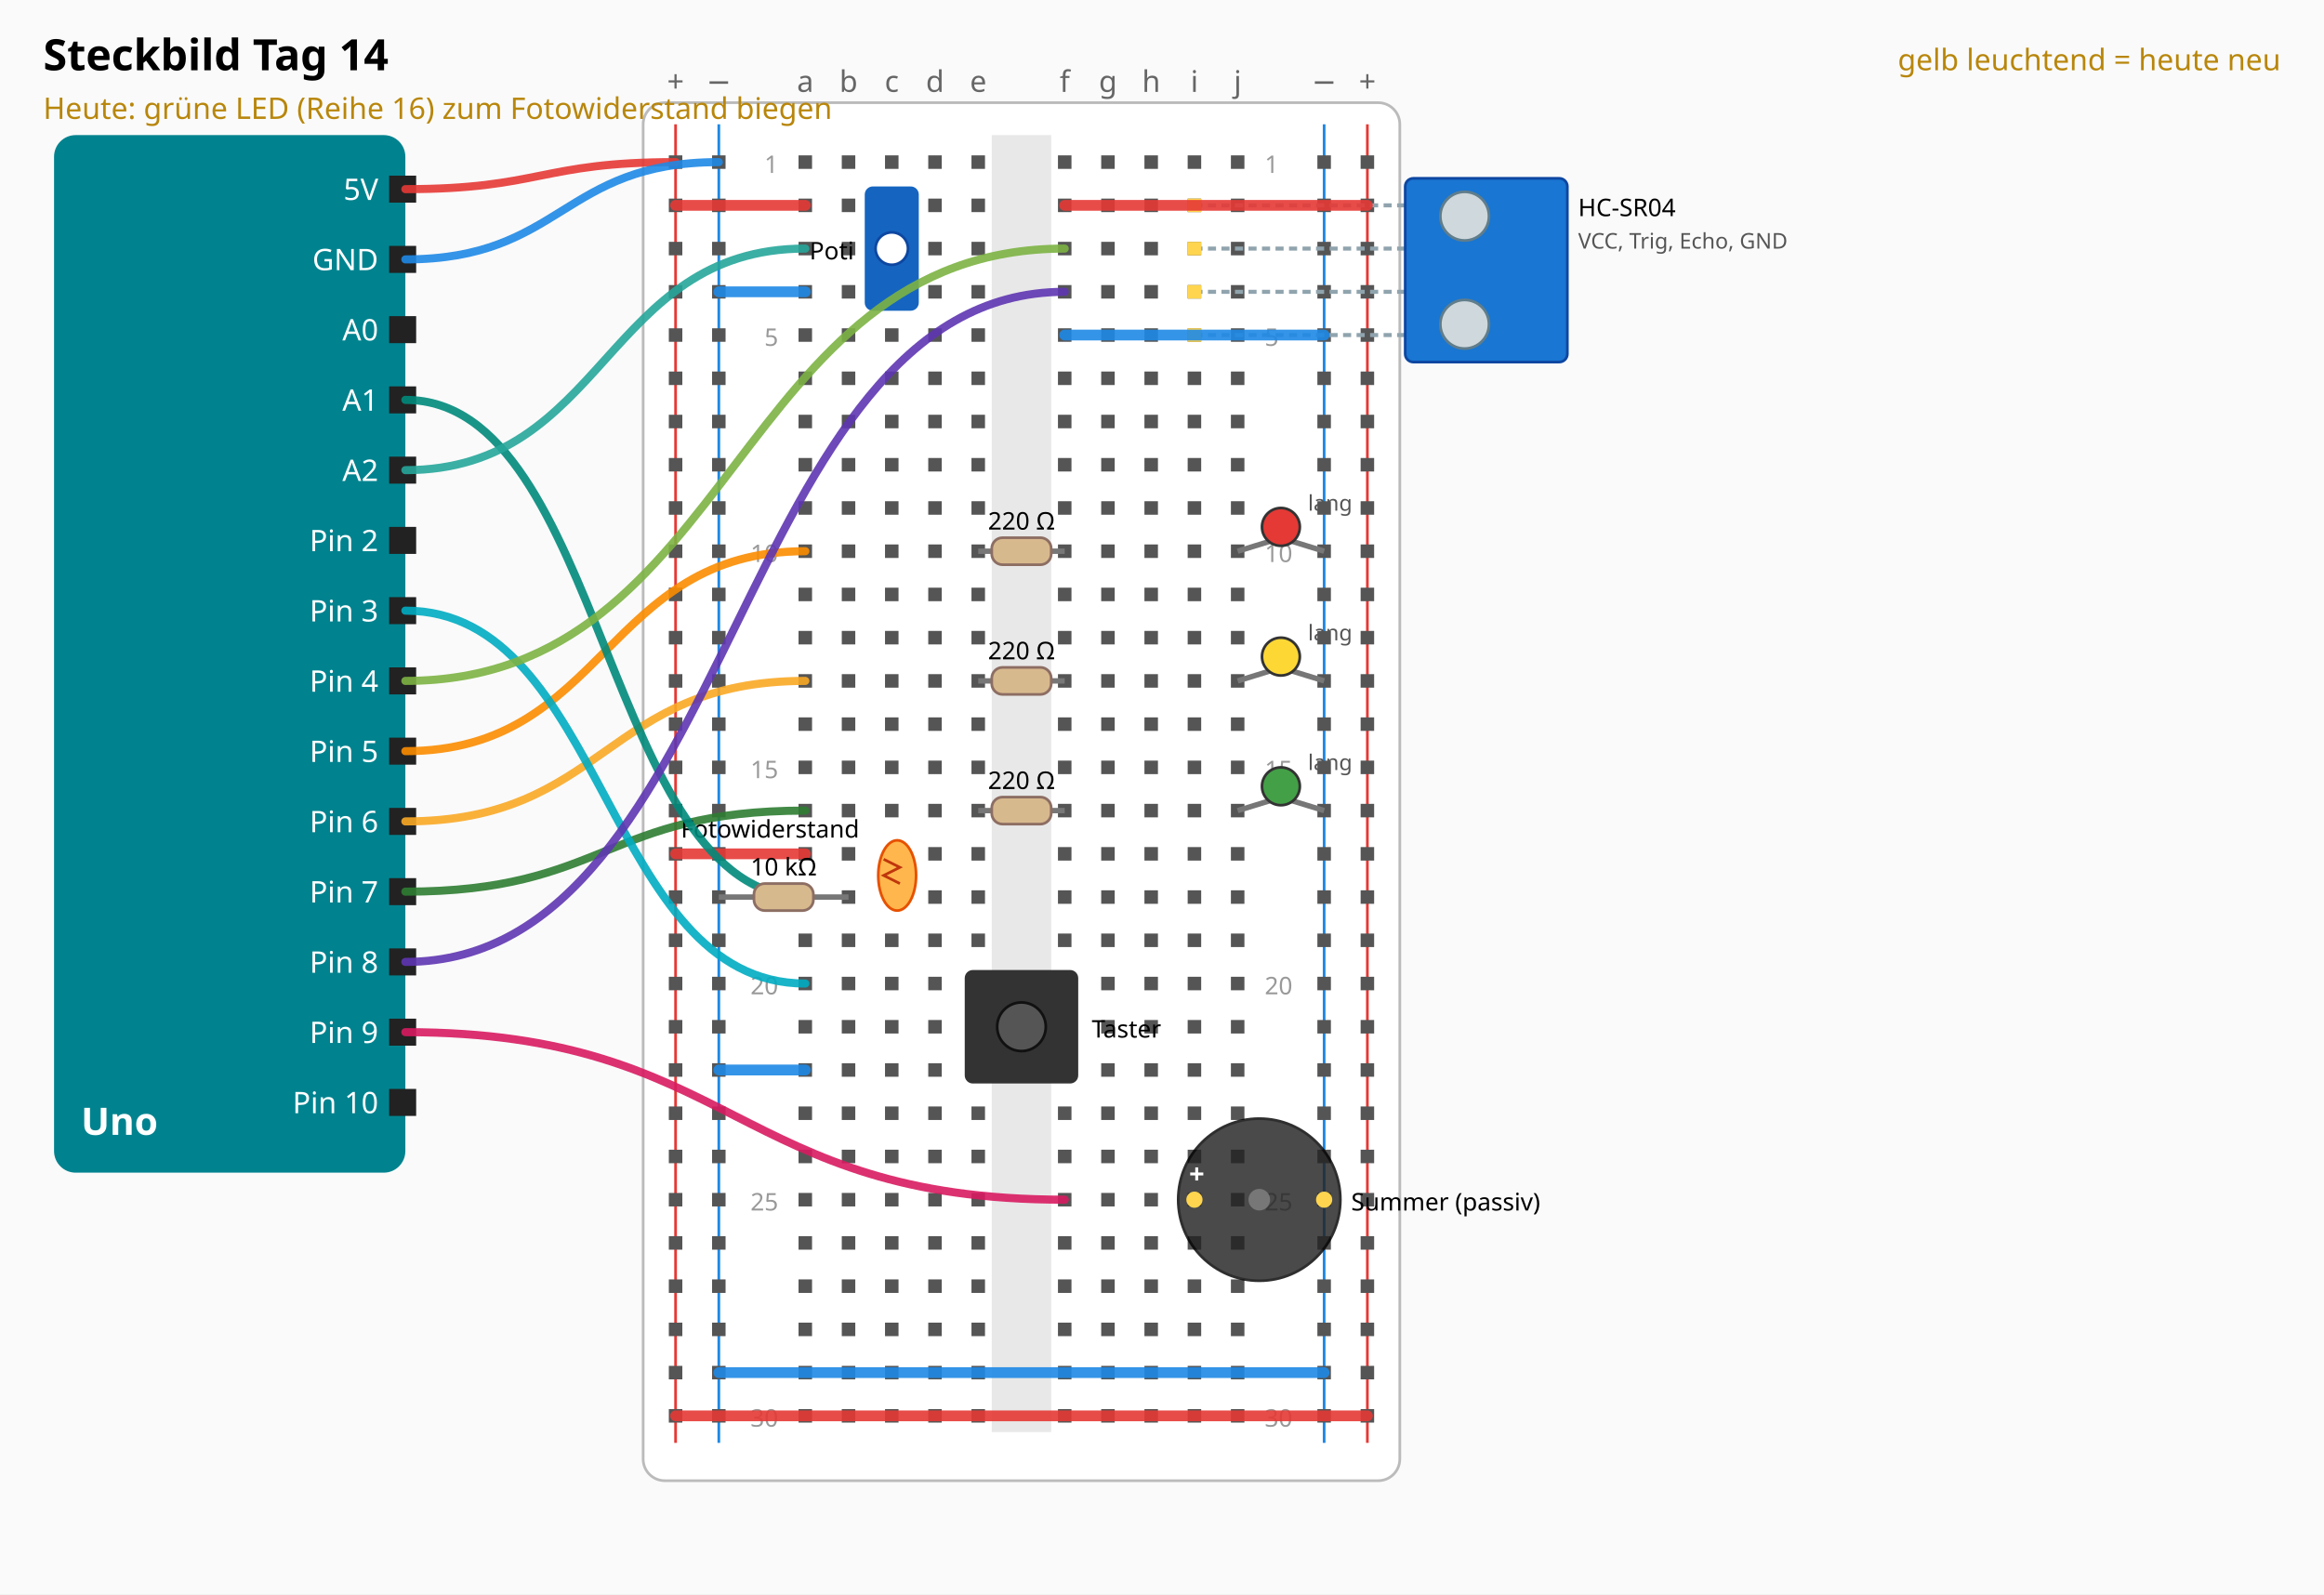
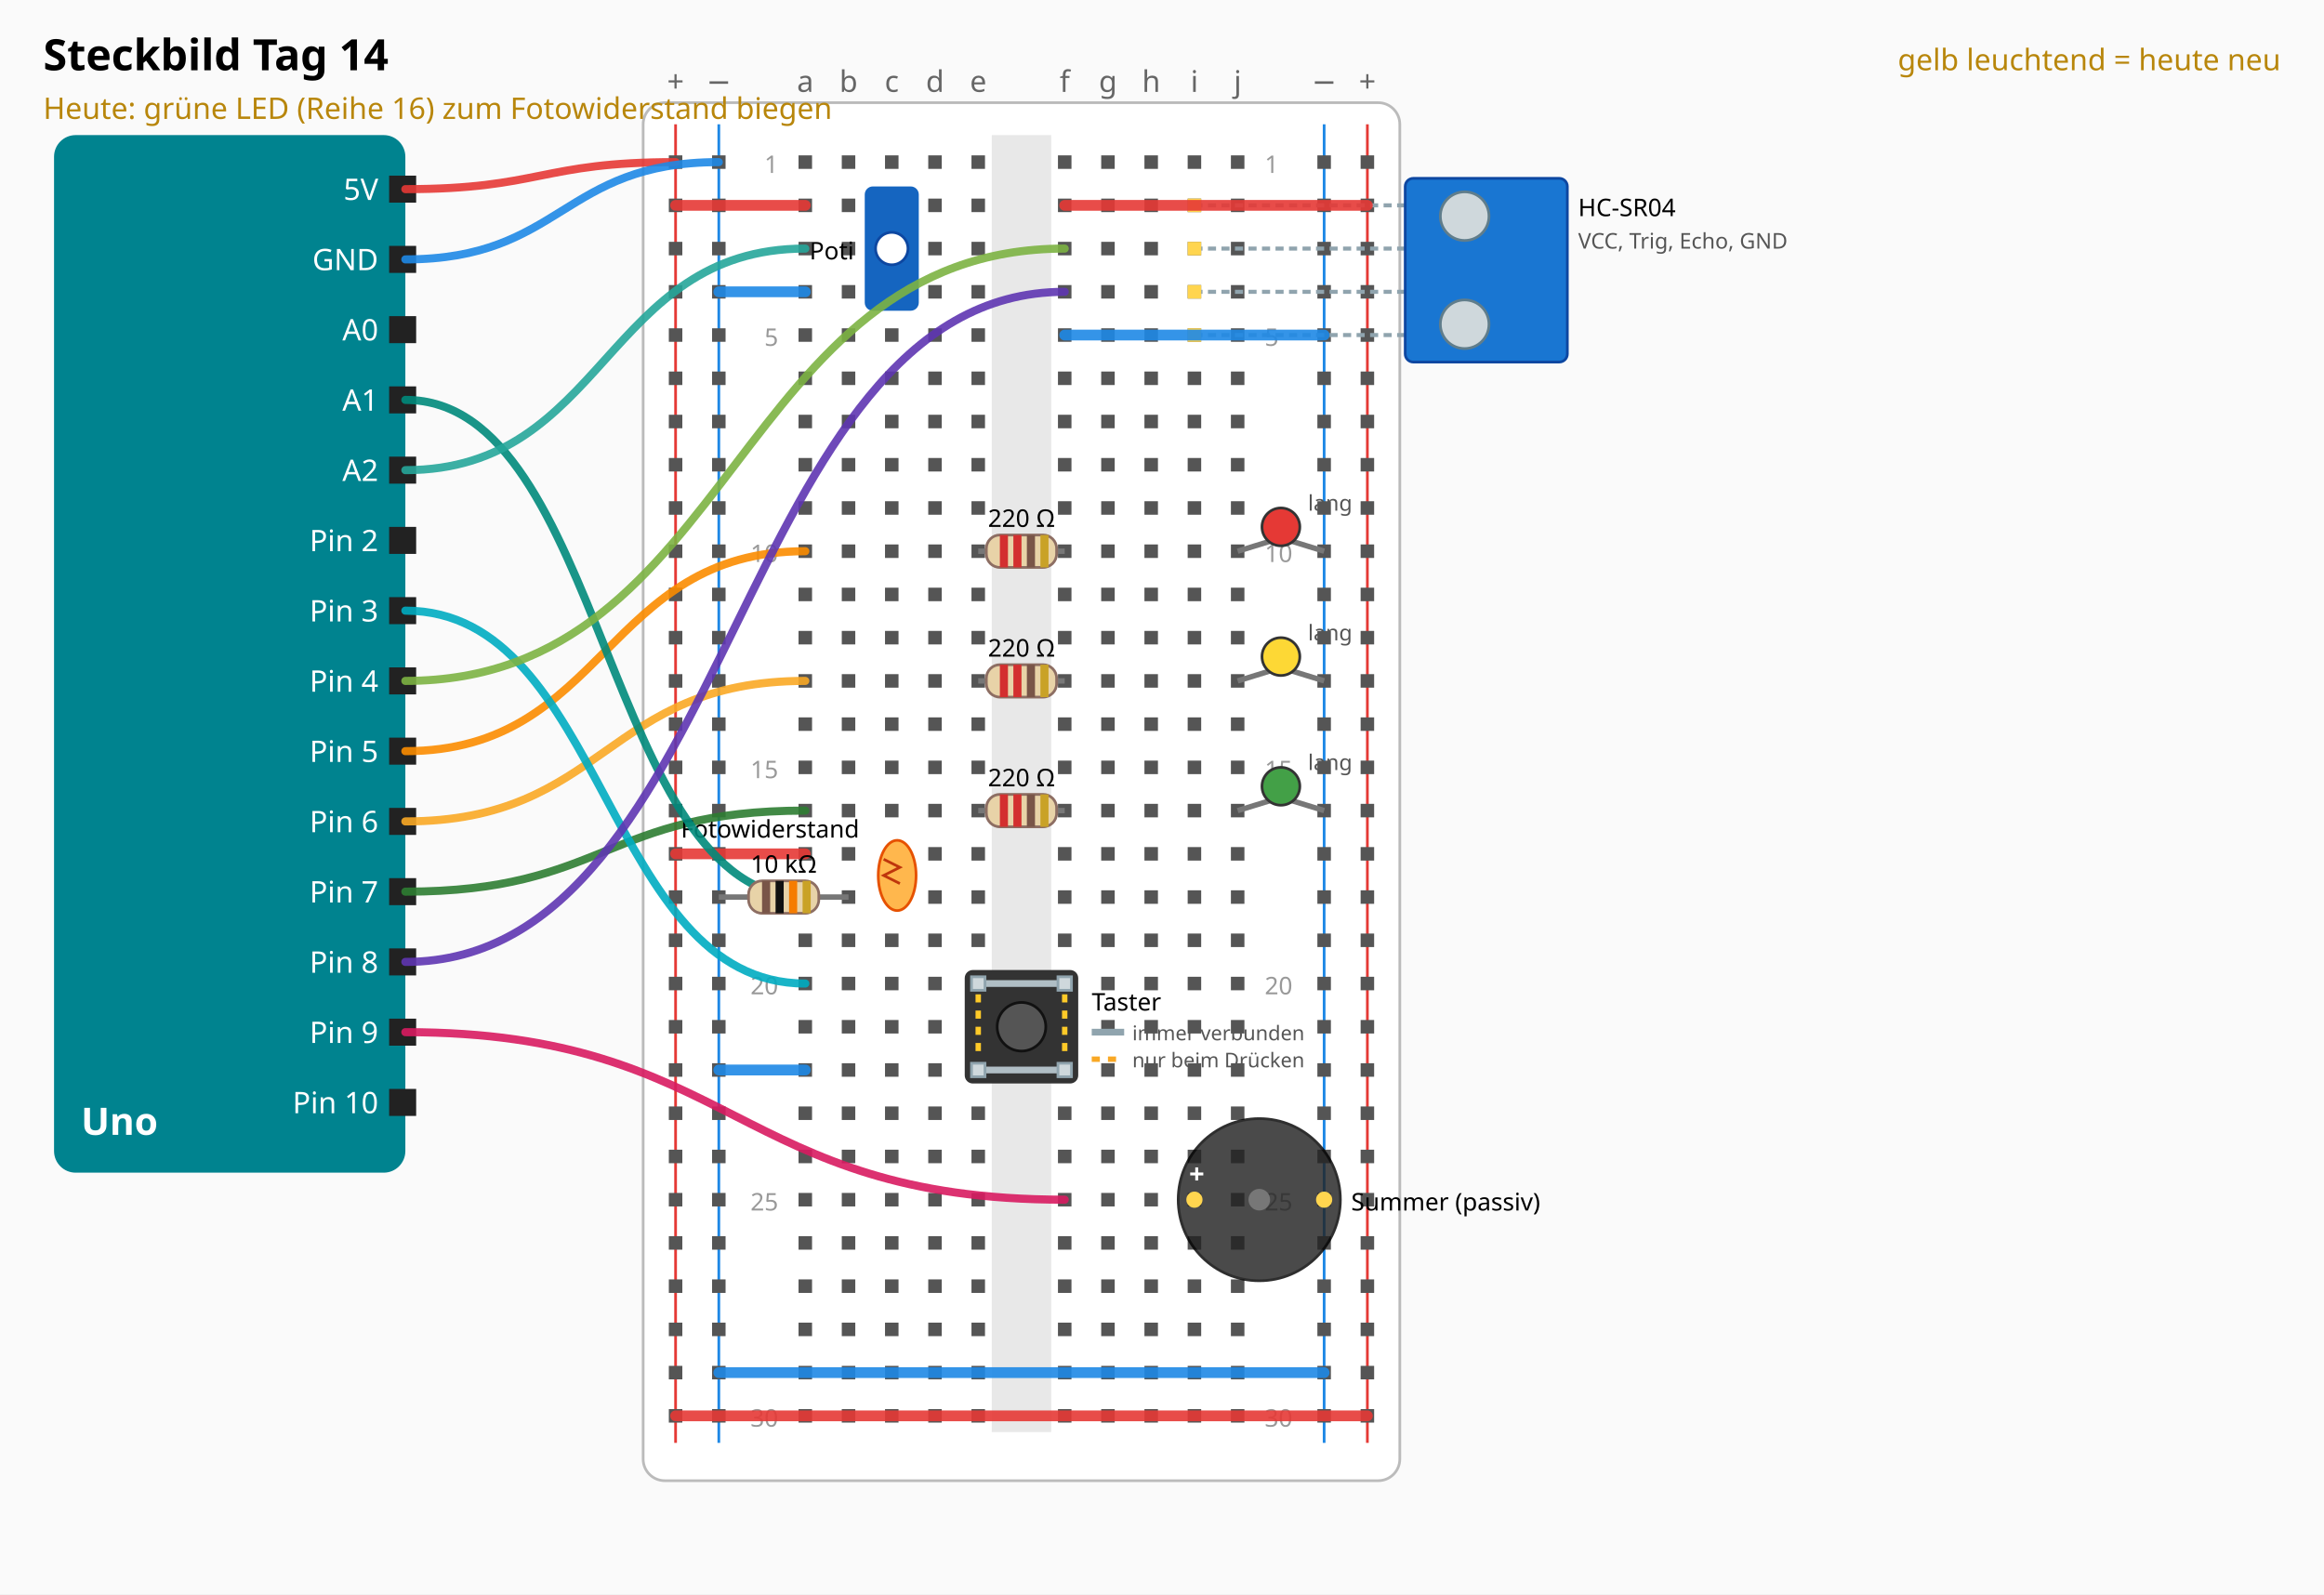
<svg xmlns="http://www.w3.org/2000/svg" viewBox="0 0 860 590" font-family="sans-serif" font-size="11">
  <defs>
    <filter id="glow" filterUnits="userSpaceOnUse" x="0" y="0" width="860" height="590">
      <feDropShadow dx="0" dy="0" stdDeviation="2.5" flood-color="#ffd400" flood-opacity="1" />
    </filter>
  </defs>
  <rect width="860" height="590" fill="#fafafa" />
  <text x="16" y="26" font-size="16" font-weight="bold">Steckbild Tag 14</text>
  <text x="844" y="26" text-anchor="end" fill="#b8860b">gelb leuchtend = heute neu</text>
  <rect x="238" y="38" width="280" height="510" rx="8" fill="#ffffff" stroke="#bbb" />
  <rect x="367" y="50" width="22" height="480" fill="#e8e8e8" />
  <line x1="250" y1="46" x2="250" y2="534" stroke="#e53935" stroke-width="1" />
  <line x1="506" y1="46" x2="506" y2="534" stroke="#e53935" stroke-width="1" />
  <line x1="266" y1="46" x2="266" y2="534" stroke="#1e88e5" stroke-width="1" />
  <line x1="490" y1="46" x2="490" y2="534" stroke="#1e88e5" stroke-width="1" />
  <text x="250" y="34" text-anchor="middle" fill="#666">+</text>
  <rect x="247.5" y="57.5" width="5" height="5" fill="#555" />
  <rect x="247.5" y="73.5" width="5" height="5" fill="#555" />
  <rect x="247.5" y="89.5" width="5" height="5" fill="#555" />
  <rect x="247.5" y="105.5" width="5" height="5" fill="#555" />
  <rect x="247.5" y="121.5" width="5" height="5" fill="#555" />
  <rect x="247.5" y="137.5" width="5" height="5" fill="#555" />
  <rect x="247.5" y="153.5" width="5" height="5" fill="#555" />
  <rect x="247.5" y="169.5" width="5" height="5" fill="#555" />
  <rect x="247.5" y="185.5" width="5" height="5" fill="#555" />
  <rect x="247.5" y="201.5" width="5" height="5" fill="#555" />
  <rect x="247.5" y="217.5" width="5" height="5" fill="#555" />
  <rect x="247.5" y="233.5" width="5" height="5" fill="#555" />
  <rect x="247.5" y="249.5" width="5" height="5" fill="#555" />
  <rect x="247.5" y="265.5" width="5" height="5" fill="#555" />
  <rect x="247.5" y="281.5" width="5" height="5" fill="#555" />
  <rect x="247.5" y="297.5" width="5" height="5" fill="#555" />
  <rect x="247.5" y="313.5" width="5" height="5" fill="#555" />
  <rect x="247.5" y="329.5" width="5" height="5" fill="#555" />
  <rect x="247.5" y="345.5" width="5" height="5" fill="#555" />
  <rect x="247.5" y="361.5" width="5" height="5" fill="#555" />
  <rect x="247.5" y="377.5" width="5" height="5" fill="#555" />
  <rect x="247.5" y="393.5" width="5" height="5" fill="#555" />
  <rect x="247.5" y="409.5" width="5" height="5" fill="#555" />
  <rect x="247.5" y="425.5" width="5" height="5" fill="#555" />
  <rect x="247.5" y="441.5" width="5" height="5" fill="#555" />
  <rect x="247.5" y="457.5" width="5" height="5" fill="#555" />
  <rect x="247.5" y="473.5" width="5" height="5" fill="#555" />
  <rect x="247.5" y="489.5" width="5" height="5" fill="#555" />
  <rect x="247.5" y="505.5" width="5" height="5" fill="#555" />
  <rect x="247.5" y="521.5" width="5" height="5" fill="#555" />
  <text x="266" y="34" text-anchor="middle" fill="#666">−</text>
  <rect x="263.5" y="57.5" width="5" height="5" fill="#555" />
  <rect x="263.5" y="73.5" width="5" height="5" fill="#555" />
  <rect x="263.5" y="89.5" width="5" height="5" fill="#555" />
  <rect x="263.5" y="105.5" width="5" height="5" fill="#555" />
  <rect x="263.5" y="121.5" width="5" height="5" fill="#555" />
  <rect x="263.5" y="137.5" width="5" height="5" fill="#555" />
  <rect x="263.5" y="153.5" width="5" height="5" fill="#555" />
  <rect x="263.5" y="169.5" width="5" height="5" fill="#555" />
  <rect x="263.5" y="185.5" width="5" height="5" fill="#555" />
  <rect x="263.5" y="201.5" width="5" height="5" fill="#555" />
  <rect x="263.5" y="217.5" width="5" height="5" fill="#555" />
  <rect x="263.5" y="233.5" width="5" height="5" fill="#555" />
  <rect x="263.5" y="249.5" width="5" height="5" fill="#555" />
  <rect x="263.5" y="265.5" width="5" height="5" fill="#555" />
  <rect x="263.5" y="281.5" width="5" height="5" fill="#555" />
  <rect x="263.5" y="297.5" width="5" height="5" fill="#555" />
  <rect x="263.5" y="313.5" width="5" height="5" fill="#555" />
  <rect x="263.5" y="329.5" width="5" height="5" fill="#555" />
  <rect x="263.5" y="345.5" width="5" height="5" fill="#555" />
  <rect x="263.5" y="361.5" width="5" height="5" fill="#555" />
  <rect x="263.5" y="377.5" width="5" height="5" fill="#555" />
  <rect x="263.5" y="393.5" width="5" height="5" fill="#555" />
  <rect x="263.5" y="409.5" width="5" height="5" fill="#555" />
  <rect x="263.5" y="425.5" width="5" height="5" fill="#555" />
  <rect x="263.5" y="441.5" width="5" height="5" fill="#555" />
  <rect x="263.5" y="457.5" width="5" height="5" fill="#555" />
  <rect x="263.5" y="473.5" width="5" height="5" fill="#555" />
  <rect x="263.5" y="489.5" width="5" height="5" fill="#555" />
  <rect x="263.5" y="505.5" width="5" height="5" fill="#555" />
  <rect x="263.5" y="521.5" width="5" height="5" fill="#555" />
  <text x="298" y="34" text-anchor="middle" fill="#666">a</text>
  <rect x="295.5" y="57.5" width="5" height="5" fill="#555" />
  <rect x="295.5" y="73.5" width="5" height="5" fill="#555" />
  <rect x="295.5" y="89.5" width="5" height="5" fill="#555" />
  <rect x="295.5" y="105.5" width="5" height="5" fill="#555" />
  <rect x="295.5" y="121.5" width="5" height="5" fill="#555" />
  <rect x="295.5" y="137.5" width="5" height="5" fill="#555" />
  <rect x="295.5" y="153.5" width="5" height="5" fill="#555" />
  <rect x="295.5" y="169.5" width="5" height="5" fill="#555" />
  <rect x="295.5" y="185.5" width="5" height="5" fill="#555" />
  <rect x="295.5" y="201.5" width="5" height="5" fill="#555" />
  <rect x="295.5" y="217.5" width="5" height="5" fill="#555" />
  <rect x="295.5" y="233.5" width="5" height="5" fill="#555" />
  <rect x="295.5" y="249.5" width="5" height="5" fill="#555" />
  <rect x="295.5" y="265.5" width="5" height="5" fill="#555" />
  <rect x="295.5" y="281.5" width="5" height="5" fill="#555" />
  <rect x="295.5" y="297.5" width="5" height="5" fill="#555" />
  <rect x="295.5" y="313.5" width="5" height="5" fill="#555" />
  <rect x="295.5" y="329.5" width="5" height="5" fill="#555" />
  <rect x="295.5" y="345.5" width="5" height="5" fill="#555" />
  <rect x="295.5" y="361.5" width="5" height="5" fill="#555" />
  <rect x="295.5" y="377.5" width="5" height="5" fill="#555" />
  <rect x="295.5" y="393.5" width="5" height="5" fill="#555" />
  <rect x="295.5" y="409.5" width="5" height="5" fill="#555" />
  <rect x="295.5" y="425.5" width="5" height="5" fill="#555" />
  <rect x="295.5" y="441.5" width="5" height="5" fill="#555" />
  <rect x="295.5" y="457.5" width="5" height="5" fill="#555" />
  <rect x="295.5" y="473.5" width="5" height="5" fill="#555" />
  <rect x="295.5" y="489.5" width="5" height="5" fill="#555" />
  <rect x="295.5" y="505.5" width="5" height="5" fill="#555" />
  <rect x="295.5" y="521.5" width="5" height="5" fill="#555" />
  <text x="314" y="34" text-anchor="middle" fill="#666">b</text>
  <rect x="311.5" y="57.5" width="5" height="5" fill="#555" />
  <rect x="311.5" y="73.5" width="5" height="5" fill="#555" />
  <rect x="311.5" y="89.5" width="5" height="5" fill="#555" />
  <rect x="311.5" y="105.5" width="5" height="5" fill="#555" />
  <rect x="311.5" y="121.5" width="5" height="5" fill="#555" />
  <rect x="311.5" y="137.5" width="5" height="5" fill="#555" />
  <rect x="311.5" y="153.5" width="5" height="5" fill="#555" />
  <rect x="311.5" y="169.5" width="5" height="5" fill="#555" />
  <rect x="311.5" y="185.5" width="5" height="5" fill="#555" />
  <rect x="311.5" y="201.5" width="5" height="5" fill="#555" />
  <rect x="311.5" y="217.5" width="5" height="5" fill="#555" />
  <rect x="311.5" y="233.5" width="5" height="5" fill="#555" />
  <rect x="311.5" y="249.5" width="5" height="5" fill="#555" />
  <rect x="311.5" y="265.5" width="5" height="5" fill="#555" />
  <rect x="311.5" y="281.5" width="5" height="5" fill="#555" />
  <rect x="311.5" y="297.5" width="5" height="5" fill="#555" />
  <rect x="311.5" y="313.5" width="5" height="5" fill="#555" />
  <rect x="311.5" y="329.5" width="5" height="5" fill="#555" />
  <rect x="311.5" y="345.5" width="5" height="5" fill="#555" />
  <rect x="311.5" y="361.5" width="5" height="5" fill="#555" />
  <rect x="311.5" y="377.5" width="5" height="5" fill="#555" />
  <rect x="311.5" y="393.5" width="5" height="5" fill="#555" />
  <rect x="311.5" y="409.5" width="5" height="5" fill="#555" />
  <rect x="311.5" y="425.5" width="5" height="5" fill="#555" />
  <rect x="311.5" y="441.5" width="5" height="5" fill="#555" />
  <rect x="311.5" y="457.5" width="5" height="5" fill="#555" />
  <rect x="311.5" y="473.5" width="5" height="5" fill="#555" />
  <rect x="311.5" y="489.5" width="5" height="5" fill="#555" />
  <rect x="311.5" y="505.5" width="5" height="5" fill="#555" />
  <rect x="311.5" y="521.5" width="5" height="5" fill="#555" />
  <text x="330" y="34" text-anchor="middle" fill="#666">c</text>
  <rect x="327.5" y="57.5" width="5" height="5" fill="#555" />
  <rect x="327.5" y="73.5" width="5" height="5" fill="#555" />
  <rect x="327.5" y="89.5" width="5" height="5" fill="#555" />
  <rect x="327.5" y="105.5" width="5" height="5" fill="#555" />
  <rect x="327.5" y="121.5" width="5" height="5" fill="#555" />
  <rect x="327.5" y="137.5" width="5" height="5" fill="#555" />
  <rect x="327.5" y="153.5" width="5" height="5" fill="#555" />
  <rect x="327.5" y="169.5" width="5" height="5" fill="#555" />
  <rect x="327.5" y="185.5" width="5" height="5" fill="#555" />
  <rect x="327.5" y="201.5" width="5" height="5" fill="#555" />
  <rect x="327.5" y="217.5" width="5" height="5" fill="#555" />
  <rect x="327.5" y="233.5" width="5" height="5" fill="#555" />
  <rect x="327.5" y="249.5" width="5" height="5" fill="#555" />
  <rect x="327.5" y="265.5" width="5" height="5" fill="#555" />
  <rect x="327.5" y="281.5" width="5" height="5" fill="#555" />
  <rect x="327.5" y="297.5" width="5" height="5" fill="#555" />
  <rect x="327.5" y="313.5" width="5" height="5" fill="#555" />
  <rect x="327.5" y="329.5" width="5" height="5" fill="#555" />
  <rect x="327.5" y="345.5" width="5" height="5" fill="#555" />
  <rect x="327.5" y="361.5" width="5" height="5" fill="#555" />
  <rect x="327.5" y="377.5" width="5" height="5" fill="#555" />
  <rect x="327.5" y="393.5" width="5" height="5" fill="#555" />
  <rect x="327.5" y="409.5" width="5" height="5" fill="#555" />
  <rect x="327.5" y="425.5" width="5" height="5" fill="#555" />
  <rect x="327.5" y="441.5" width="5" height="5" fill="#555" />
  <rect x="327.5" y="457.5" width="5" height="5" fill="#555" />
  <rect x="327.5" y="473.5" width="5" height="5" fill="#555" />
  <rect x="327.5" y="489.5" width="5" height="5" fill="#555" />
  <rect x="327.5" y="505.5" width="5" height="5" fill="#555" />
  <rect x="327.5" y="521.5" width="5" height="5" fill="#555" />
  <text x="346" y="34" text-anchor="middle" fill="#666">d</text>
  <rect x="343.5" y="57.5" width="5" height="5" fill="#555" />
  <rect x="343.5" y="73.5" width="5" height="5" fill="#555" />
  <rect x="343.5" y="89.5" width="5" height="5" fill="#555" />
  <rect x="343.5" y="105.5" width="5" height="5" fill="#555" />
  <rect x="343.5" y="121.5" width="5" height="5" fill="#555" />
  <rect x="343.5" y="137.5" width="5" height="5" fill="#555" />
  <rect x="343.5" y="153.5" width="5" height="5" fill="#555" />
  <rect x="343.5" y="169.5" width="5" height="5" fill="#555" />
  <rect x="343.5" y="185.5" width="5" height="5" fill="#555" />
  <rect x="343.5" y="201.5" width="5" height="5" fill="#555" />
  <rect x="343.5" y="217.5" width="5" height="5" fill="#555" />
  <rect x="343.5" y="233.5" width="5" height="5" fill="#555" />
  <rect x="343.5" y="249.5" width="5" height="5" fill="#555" />
  <rect x="343.5" y="265.5" width="5" height="5" fill="#555" />
  <rect x="343.5" y="281.5" width="5" height="5" fill="#555" />
  <rect x="343.5" y="297.5" width="5" height="5" fill="#555" />
  <rect x="343.5" y="313.5" width="5" height="5" fill="#555" />
  <rect x="343.5" y="329.5" width="5" height="5" fill="#555" />
  <rect x="343.5" y="345.5" width="5" height="5" fill="#555" />
  <rect x="343.5" y="361.5" width="5" height="5" fill="#555" />
  <rect x="343.5" y="377.5" width="5" height="5" fill="#555" />
  <rect x="343.5" y="393.5" width="5" height="5" fill="#555" />
  <rect x="343.5" y="409.5" width="5" height="5" fill="#555" />
  <rect x="343.5" y="425.5" width="5" height="5" fill="#555" />
  <rect x="343.5" y="441.5" width="5" height="5" fill="#555" />
  <rect x="343.5" y="457.5" width="5" height="5" fill="#555" />
  <rect x="343.5" y="473.5" width="5" height="5" fill="#555" />
  <rect x="343.5" y="489.5" width="5" height="5" fill="#555" />
  <rect x="343.5" y="505.5" width="5" height="5" fill="#555" />
  <rect x="343.5" y="521.5" width="5" height="5" fill="#555" />
  <text x="362" y="34" text-anchor="middle" fill="#666">e</text>
  <rect x="359.5" y="57.5" width="5" height="5" fill="#555" />
  <rect x="359.5" y="73.5" width="5" height="5" fill="#555" />
  <rect x="359.5" y="89.5" width="5" height="5" fill="#555" />
  <rect x="359.5" y="105.5" width="5" height="5" fill="#555" />
  <rect x="359.5" y="121.5" width="5" height="5" fill="#555" />
  <rect x="359.5" y="137.5" width="5" height="5" fill="#555" />
  <rect x="359.5" y="153.5" width="5" height="5" fill="#555" />
  <rect x="359.5" y="169.5" width="5" height="5" fill="#555" />
  <rect x="359.5" y="185.5" width="5" height="5" fill="#555" />
  <rect x="359.5" y="201.5" width="5" height="5" fill="#555" />
  <rect x="359.5" y="217.5" width="5" height="5" fill="#555" />
  <rect x="359.5" y="233.5" width="5" height="5" fill="#555" />
  <rect x="359.5" y="249.5" width="5" height="5" fill="#555" />
  <rect x="359.5" y="265.5" width="5" height="5" fill="#555" />
  <rect x="359.5" y="281.5" width="5" height="5" fill="#555" />
  <rect x="359.5" y="297.5" width="5" height="5" fill="#555" />
  <rect x="359.5" y="313.5" width="5" height="5" fill="#555" />
  <rect x="359.5" y="329.5" width="5" height="5" fill="#555" />
  <rect x="359.5" y="345.5" width="5" height="5" fill="#555" />
  <rect x="359.5" y="361.5" width="5" height="5" fill="#555" />
  <rect x="359.5" y="377.5" width="5" height="5" fill="#555" />
  <rect x="359.5" y="393.5" width="5" height="5" fill="#555" />
  <rect x="359.5" y="409.5" width="5" height="5" fill="#555" />
  <rect x="359.5" y="425.5" width="5" height="5" fill="#555" />
  <rect x="359.5" y="441.5" width="5" height="5" fill="#555" />
  <rect x="359.5" y="457.5" width="5" height="5" fill="#555" />
  <rect x="359.5" y="473.5" width="5" height="5" fill="#555" />
  <rect x="359.5" y="489.5" width="5" height="5" fill="#555" />
  <rect x="359.5" y="505.5" width="5" height="5" fill="#555" />
  <rect x="359.5" y="521.5" width="5" height="5" fill="#555" />
  <text x="394" y="34" text-anchor="middle" fill="#666">f</text>
  <rect x="391.5" y="57.5" width="5" height="5" fill="#555" />
  <rect x="391.5" y="73.5" width="5" height="5" fill="#555" />
  <rect x="391.5" y="89.5" width="5" height="5" fill="#555" />
  <rect x="391.5" y="105.5" width="5" height="5" fill="#555" />
  <rect x="391.5" y="121.5" width="5" height="5" fill="#555" />
  <rect x="391.5" y="137.5" width="5" height="5" fill="#555" />
  <rect x="391.5" y="153.5" width="5" height="5" fill="#555" />
  <rect x="391.5" y="169.5" width="5" height="5" fill="#555" />
  <rect x="391.5" y="185.5" width="5" height="5" fill="#555" />
  <rect x="391.5" y="201.5" width="5" height="5" fill="#555" />
  <rect x="391.5" y="217.5" width="5" height="5" fill="#555" />
  <rect x="391.5" y="233.5" width="5" height="5" fill="#555" />
  <rect x="391.5" y="249.5" width="5" height="5" fill="#555" />
  <rect x="391.5" y="265.5" width="5" height="5" fill="#555" />
  <rect x="391.5" y="281.5" width="5" height="5" fill="#555" />
  <rect x="391.5" y="297.5" width="5" height="5" fill="#555" />
  <rect x="391.5" y="313.5" width="5" height="5" fill="#555" />
  <rect x="391.5" y="329.5" width="5" height="5" fill="#555" />
  <rect x="391.5" y="345.5" width="5" height="5" fill="#555" />
  <rect x="391.5" y="361.5" width="5" height="5" fill="#555" />
  <rect x="391.5" y="377.5" width="5" height="5" fill="#555" />
  <rect x="391.5" y="393.5" width="5" height="5" fill="#555" />
  <rect x="391.5" y="409.5" width="5" height="5" fill="#555" />
  <rect x="391.5" y="425.5" width="5" height="5" fill="#555" />
  <rect x="391.5" y="441.5" width="5" height="5" fill="#555" />
  <rect x="391.5" y="457.5" width="5" height="5" fill="#555" />
  <rect x="391.5" y="473.5" width="5" height="5" fill="#555" />
  <rect x="391.5" y="489.5" width="5" height="5" fill="#555" />
  <rect x="391.5" y="505.5" width="5" height="5" fill="#555" />
  <rect x="391.5" y="521.5" width="5" height="5" fill="#555" />
  <text x="410" y="34" text-anchor="middle" fill="#666">g</text>
  <rect x="407.5" y="57.5" width="5" height="5" fill="#555" />
  <rect x="407.5" y="73.5" width="5" height="5" fill="#555" />
  <rect x="407.5" y="89.5" width="5" height="5" fill="#555" />
  <rect x="407.5" y="105.5" width="5" height="5" fill="#555" />
  <rect x="407.5" y="121.5" width="5" height="5" fill="#555" />
  <rect x="407.5" y="137.5" width="5" height="5" fill="#555" />
  <rect x="407.5" y="153.5" width="5" height="5" fill="#555" />
  <rect x="407.5" y="169.5" width="5" height="5" fill="#555" />
  <rect x="407.5" y="185.5" width="5" height="5" fill="#555" />
  <rect x="407.5" y="201.5" width="5" height="5" fill="#555" />
  <rect x="407.5" y="217.5" width="5" height="5" fill="#555" />
  <rect x="407.5" y="233.5" width="5" height="5" fill="#555" />
  <rect x="407.5" y="249.5" width="5" height="5" fill="#555" />
  <rect x="407.5" y="265.5" width="5" height="5" fill="#555" />
  <rect x="407.5" y="281.5" width="5" height="5" fill="#555" />
  <rect x="407.5" y="297.5" width="5" height="5" fill="#555" />
  <rect x="407.5" y="313.5" width="5" height="5" fill="#555" />
  <rect x="407.5" y="329.5" width="5" height="5" fill="#555" />
  <rect x="407.5" y="345.5" width="5" height="5" fill="#555" />
  <rect x="407.5" y="361.5" width="5" height="5" fill="#555" />
  <rect x="407.5" y="377.5" width="5" height="5" fill="#555" />
  <rect x="407.5" y="393.5" width="5" height="5" fill="#555" />
  <rect x="407.5" y="409.5" width="5" height="5" fill="#555" />
  <rect x="407.5" y="425.5" width="5" height="5" fill="#555" />
  <rect x="407.5" y="441.5" width="5" height="5" fill="#555" />
  <rect x="407.5" y="457.5" width="5" height="5" fill="#555" />
  <rect x="407.5" y="473.5" width="5" height="5" fill="#555" />
  <rect x="407.5" y="489.5" width="5" height="5" fill="#555" />
  <rect x="407.5" y="505.5" width="5" height="5" fill="#555" />
  <rect x="407.5" y="521.5" width="5" height="5" fill="#555" />
  <text x="426" y="34" text-anchor="middle" fill="#666">h</text>
  <rect x="423.5" y="57.5" width="5" height="5" fill="#555" />
  <rect x="423.5" y="73.5" width="5" height="5" fill="#555" />
  <rect x="423.5" y="89.5" width="5" height="5" fill="#555" />
  <rect x="423.5" y="105.5" width="5" height="5" fill="#555" />
  <rect x="423.5" y="121.5" width="5" height="5" fill="#555" />
  <rect x="423.5" y="137.5" width="5" height="5" fill="#555" />
  <rect x="423.5" y="153.5" width="5" height="5" fill="#555" />
  <rect x="423.5" y="169.5" width="5" height="5" fill="#555" />
  <rect x="423.5" y="185.5" width="5" height="5" fill="#555" />
  <rect x="423.5" y="201.5" width="5" height="5" fill="#555" />
  <rect x="423.5" y="217.5" width="5" height="5" fill="#555" />
  <rect x="423.5" y="233.5" width="5" height="5" fill="#555" />
  <rect x="423.5" y="249.5" width="5" height="5" fill="#555" />
  <rect x="423.5" y="265.5" width="5" height="5" fill="#555" />
  <rect x="423.5" y="281.5" width="5" height="5" fill="#555" />
  <rect x="423.5" y="297.5" width="5" height="5" fill="#555" />
  <rect x="423.5" y="313.5" width="5" height="5" fill="#555" />
  <rect x="423.5" y="329.5" width="5" height="5" fill="#555" />
  <rect x="423.5" y="345.5" width="5" height="5" fill="#555" />
  <rect x="423.5" y="361.5" width="5" height="5" fill="#555" />
  <rect x="423.5" y="377.5" width="5" height="5" fill="#555" />
  <rect x="423.5" y="393.5" width="5" height="5" fill="#555" />
  <rect x="423.5" y="409.5" width="5" height="5" fill="#555" />
  <rect x="423.5" y="425.5" width="5" height="5" fill="#555" />
  <rect x="423.5" y="441.5" width="5" height="5" fill="#555" />
  <rect x="423.5" y="457.5" width="5" height="5" fill="#555" />
  <rect x="423.5" y="473.5" width="5" height="5" fill="#555" />
  <rect x="423.5" y="489.5" width="5" height="5" fill="#555" />
  <rect x="423.5" y="505.5" width="5" height="5" fill="#555" />
  <rect x="423.5" y="521.5" width="5" height="5" fill="#555" />
  <text x="442" y="34" text-anchor="middle" fill="#666">i</text>
  <rect x="439.5" y="57.5" width="5" height="5" fill="#555" />
  <rect x="439.5" y="73.5" width="5" height="5" fill="#555" />
  <rect x="439.5" y="89.5" width="5" height="5" fill="#555" />
  <rect x="439.5" y="105.5" width="5" height="5" fill="#555" />
  <rect x="439.5" y="121.5" width="5" height="5" fill="#555" />
  <rect x="439.5" y="137.5" width="5" height="5" fill="#555" />
  <rect x="439.5" y="153.5" width="5" height="5" fill="#555" />
  <rect x="439.5" y="169.5" width="5" height="5" fill="#555" />
  <rect x="439.5" y="185.5" width="5" height="5" fill="#555" />
  <rect x="439.5" y="201.5" width="5" height="5" fill="#555" />
  <rect x="439.5" y="217.5" width="5" height="5" fill="#555" />
  <rect x="439.5" y="233.5" width="5" height="5" fill="#555" />
  <rect x="439.5" y="249.5" width="5" height="5" fill="#555" />
  <rect x="439.5" y="265.5" width="5" height="5" fill="#555" />
  <rect x="439.5" y="281.5" width="5" height="5" fill="#555" />
  <rect x="439.5" y="297.5" width="5" height="5" fill="#555" />
  <rect x="439.5" y="313.5" width="5" height="5" fill="#555" />
  <rect x="439.5" y="329.5" width="5" height="5" fill="#555" />
  <rect x="439.5" y="345.5" width="5" height="5" fill="#555" />
  <rect x="439.5" y="361.5" width="5" height="5" fill="#555" />
  <rect x="439.5" y="377.5" width="5" height="5" fill="#555" />
  <rect x="439.5" y="393.5" width="5" height="5" fill="#555" />
  <rect x="439.5" y="409.5" width="5" height="5" fill="#555" />
  <rect x="439.5" y="425.5" width="5" height="5" fill="#555" />
  <rect x="439.5" y="441.5" width="5" height="5" fill="#555" />
  <rect x="439.5" y="457.5" width="5" height="5" fill="#555" />
  <rect x="439.5" y="473.5" width="5" height="5" fill="#555" />
  <rect x="439.5" y="489.5" width="5" height="5" fill="#555" />
  <rect x="439.5" y="505.5" width="5" height="5" fill="#555" />
  <rect x="439.5" y="521.5" width="5" height="5" fill="#555" />
  <text x="458" y="34" text-anchor="middle" fill="#666">j</text>
  <rect x="455.5" y="57.5" width="5" height="5" fill="#555" />
  <rect x="455.5" y="73.5" width="5" height="5" fill="#555" />
  <rect x="455.5" y="89.5" width="5" height="5" fill="#555" />
  <rect x="455.5" y="105.5" width="5" height="5" fill="#555" />
  <rect x="455.5" y="121.5" width="5" height="5" fill="#555" />
  <rect x="455.5" y="137.5" width="5" height="5" fill="#555" />
  <rect x="455.5" y="153.5" width="5" height="5" fill="#555" />
  <rect x="455.5" y="169.5" width="5" height="5" fill="#555" />
  <rect x="455.5" y="185.5" width="5" height="5" fill="#555" />
  <rect x="455.5" y="201.5" width="5" height="5" fill="#555" />
  <rect x="455.5" y="217.5" width="5" height="5" fill="#555" />
  <rect x="455.5" y="233.5" width="5" height="5" fill="#555" />
  <rect x="455.5" y="249.5" width="5" height="5" fill="#555" />
  <rect x="455.5" y="265.5" width="5" height="5" fill="#555" />
  <rect x="455.5" y="281.5" width="5" height="5" fill="#555" />
  <rect x="455.5" y="297.5" width="5" height="5" fill="#555" />
  <rect x="455.5" y="313.5" width="5" height="5" fill="#555" />
  <rect x="455.5" y="329.5" width="5" height="5" fill="#555" />
  <rect x="455.5" y="345.5" width="5" height="5" fill="#555" />
  <rect x="455.5" y="361.5" width="5" height="5" fill="#555" />
  <rect x="455.5" y="377.5" width="5" height="5" fill="#555" />
  <rect x="455.5" y="393.5" width="5" height="5" fill="#555" />
  <rect x="455.5" y="409.5" width="5" height="5" fill="#555" />
  <rect x="455.5" y="425.5" width="5" height="5" fill="#555" />
  <rect x="455.5" y="441.5" width="5" height="5" fill="#555" />
  <rect x="455.5" y="457.5" width="5" height="5" fill="#555" />
  <rect x="455.5" y="473.5" width="5" height="5" fill="#555" />
  <rect x="455.5" y="489.5" width="5" height="5" fill="#555" />
  <rect x="455.5" y="505.5" width="5" height="5" fill="#555" />
  <rect x="455.5" y="521.5" width="5" height="5" fill="#555" />
  <text x="490" y="34" text-anchor="middle" fill="#666">−</text>
  <rect x="487.5" y="57.5" width="5" height="5" fill="#555" />
  <rect x="487.5" y="73.5" width="5" height="5" fill="#555" />
  <rect x="487.5" y="89.5" width="5" height="5" fill="#555" />
  <rect x="487.5" y="105.5" width="5" height="5" fill="#555" />
  <rect x="487.5" y="121.5" width="5" height="5" fill="#555" />
  <rect x="487.5" y="137.5" width="5" height="5" fill="#555" />
  <rect x="487.5" y="153.5" width="5" height="5" fill="#555" />
  <rect x="487.5" y="169.5" width="5" height="5" fill="#555" />
  <rect x="487.5" y="185.5" width="5" height="5" fill="#555" />
  <rect x="487.5" y="201.5" width="5" height="5" fill="#555" />
  <rect x="487.5" y="217.5" width="5" height="5" fill="#555" />
  <rect x="487.5" y="233.5" width="5" height="5" fill="#555" />
  <rect x="487.5" y="249.5" width="5" height="5" fill="#555" />
  <rect x="487.5" y="265.5" width="5" height="5" fill="#555" />
  <rect x="487.5" y="281.5" width="5" height="5" fill="#555" />
  <rect x="487.5" y="297.5" width="5" height="5" fill="#555" />
  <rect x="487.5" y="313.5" width="5" height="5" fill="#555" />
  <rect x="487.5" y="329.5" width="5" height="5" fill="#555" />
  <rect x="487.5" y="345.5" width="5" height="5" fill="#555" />
  <rect x="487.5" y="361.5" width="5" height="5" fill="#555" />
  <rect x="487.5" y="377.5" width="5" height="5" fill="#555" />
  <rect x="487.5" y="393.5" width="5" height="5" fill="#555" />
  <rect x="487.5" y="409.5" width="5" height="5" fill="#555" />
  <rect x="487.5" y="425.5" width="5" height="5" fill="#555" />
  <rect x="487.5" y="441.5" width="5" height="5" fill="#555" />
  <rect x="487.5" y="457.5" width="5" height="5" fill="#555" />
  <rect x="487.5" y="473.5" width="5" height="5" fill="#555" />
  <rect x="487.5" y="489.5" width="5" height="5" fill="#555" />
  <rect x="487.5" y="505.5" width="5" height="5" fill="#555" />
  <rect x="487.5" y="521.5" width="5" height="5" fill="#555" />
  <text x="506" y="34" text-anchor="middle" fill="#666">+</text>
  <rect x="503.5" y="57.5" width="5" height="5" fill="#555" />
  <rect x="503.5" y="73.5" width="5" height="5" fill="#555" />
  <rect x="503.5" y="89.5" width="5" height="5" fill="#555" />
  <rect x="503.5" y="105.5" width="5" height="5" fill="#555" />
  <rect x="503.5" y="121.5" width="5" height="5" fill="#555" />
  <rect x="503.5" y="137.5" width="5" height="5" fill="#555" />
  <rect x="503.5" y="153.5" width="5" height="5" fill="#555" />
  <rect x="503.5" y="169.5" width="5" height="5" fill="#555" />
  <rect x="503.5" y="185.5" width="5" height="5" fill="#555" />
  <rect x="503.5" y="201.5" width="5" height="5" fill="#555" />
  <rect x="503.5" y="217.5" width="5" height="5" fill="#555" />
  <rect x="503.5" y="233.5" width="5" height="5" fill="#555" />
  <rect x="503.5" y="249.5" width="5" height="5" fill="#555" />
  <rect x="503.5" y="265.5" width="5" height="5" fill="#555" />
  <rect x="503.5" y="281.5" width="5" height="5" fill="#555" />
  <rect x="503.5" y="297.5" width="5" height="5" fill="#555" />
  <rect x="503.5" y="313.5" width="5" height="5" fill="#555" />
  <rect x="503.5" y="329.5" width="5" height="5" fill="#555" />
  <rect x="503.5" y="345.5" width="5" height="5" fill="#555" />
  <rect x="503.5" y="361.5" width="5" height="5" fill="#555" />
  <rect x="503.5" y="377.5" width="5" height="5" fill="#555" />
  <rect x="503.5" y="393.5" width="5" height="5" fill="#555" />
  <rect x="503.5" y="409.5" width="5" height="5" fill="#555" />
  <rect x="503.5" y="425.5" width="5" height="5" fill="#555" />
  <rect x="503.5" y="441.5" width="5" height="5" fill="#555" />
  <rect x="503.5" y="457.5" width="5" height="5" fill="#555" />
  <rect x="503.5" y="473.5" width="5" height="5" fill="#555" />
  <rect x="503.5" y="489.5" width="5" height="5" fill="#555" />
  <rect x="503.5" y="505.5" width="5" height="5" fill="#555" />
  <rect x="503.5" y="521.5" width="5" height="5" fill="#555" />
  <text x="288" y="64" text-anchor="end" fill="#999" font-size="9">1</text>
  <text x="468" y="64" fill="#999" font-size="9">1</text>
  <text x="288" y="128" text-anchor="end" fill="#999" font-size="9">5</text>
  <text x="468" y="128" fill="#999" font-size="9">5</text>
  <text x="288" y="208" text-anchor="end" fill="#999" font-size="9">10</text>
  <text x="468" y="208" fill="#999" font-size="9">10</text>
  <text x="288" y="288" text-anchor="end" fill="#999" font-size="9">15</text>
  <text x="468" y="288" fill="#999" font-size="9">15</text>
  <text x="288" y="368" text-anchor="end" fill="#999" font-size="9">20</text>
  <text x="468" y="368" fill="#999" font-size="9">20</text>
  <text x="288" y="448" text-anchor="end" fill="#999" font-size="9">25</text>
  <text x="468" y="448" fill="#999" font-size="9">25</text>
  <text x="288" y="528" text-anchor="end" fill="#999" font-size="9">30</text>
  <text x="468" y="528" fill="#999" font-size="9">30</text>
  <rect x="20" y="50" width="130" height="384" rx="8" fill="#00838f" />
  <text x="30" y="420" fill="#fff" font-size="14" font-weight="bold">Uno</text>
  <text x="140" y="74" text-anchor="end" fill="#fff">5V</text>
  <rect x="144" y="65" width="10" height="10" fill="#222" />
  <text x="140" y="100" text-anchor="end" fill="#fff">GND</text>
  <rect x="144" y="91" width="10" height="10" fill="#222" />
  <text x="140" y="126" text-anchor="end" fill="#fff">A0</text>
  <rect x="144" y="117" width="10" height="10" fill="#222" />
  <text x="140" y="152" text-anchor="end" fill="#fff">A1</text>
  <rect x="144" y="143" width="10" height="10" fill="#222" />
  <text x="140" y="178" text-anchor="end" fill="#fff">A2</text>
  <rect x="144" y="169" width="10" height="10" fill="#222" />
  <text x="140" y="204" text-anchor="end" fill="#fff">Pin 2</text>
  <rect x="144" y="195" width="10" height="10" fill="#222" />
  <text x="140" y="230" text-anchor="end" fill="#fff">Pin 3</text>
  <rect x="144" y="221" width="10" height="10" fill="#222" />
  <text x="140" y="256" text-anchor="end" fill="#fff">Pin 4</text>
  <rect x="144" y="247" width="10" height="10" fill="#222" />
  <text x="140" y="282" text-anchor="end" fill="#fff">Pin 5</text>
  <rect x="144" y="273" width="10" height="10" fill="#222" />
  <text x="140" y="308" text-anchor="end" fill="#fff">Pin 6</text>
  <rect x="144" y="299" width="10" height="10" fill="#222" />
  <text x="140" y="334" text-anchor="end" fill="#fff">Pin 7</text>
  <rect x="144" y="325" width="10" height="10" fill="#222" />
  <text x="140" y="360" text-anchor="end" fill="#fff">Pin 8</text>
  <rect x="144" y="351" width="10" height="10" fill="#222" />
  <text x="140" y="386" text-anchor="end" fill="#fff">Pin 9</text>
  <rect x="144" y="377" width="10" height="10" fill="#222" />
  <text x="140" y="412" text-anchor="end" fill="#fff">Pin 10</text>
  <rect x="144" y="403" width="10" height="10" fill="#222" />
  <path d="M150,70 C200.0,70 200.0,60 250,60" fill="none" stroke="#e53935" stroke-width="3" stroke-linecap="round" opacity="0.9" />
  <path d="M150,96 C208.0,96 208.0,60 266,60" fill="none" stroke="#1e88e5" stroke-width="3" stroke-linecap="round" opacity="0.9" />
  <path d="M250,524 C378.0,524 378.0,524 506,524" fill="none" stroke="#e53935" stroke-width="4" stroke-linecap="round" opacity="0.9" />
  <path d="M266,508 C378.0,508 378.0,508 490,508" fill="none" stroke="#1e88e5" stroke-width="4" stroke-linecap="round" opacity="0.9" />
  <line x1="362" y1="204" x2="394" y2="204" stroke="#777" stroke-width="2" />
-   <rect x="367.0" y="199.0" width="22" height="10" rx="4" fill="#d7b98e" stroke="#8d6e63" />
-   <text x="378.0" y="196.0" text-anchor="middle" font-size="9">220 Ω</text>
+   <rect x="365.0" y="198.0" width="26" height="12" rx="5" fill="#e8d3a8" stroke="#8d6e63" />
+   <rect x="370.0" y="198.0" width="3" height="12" fill="#d32f2f" />
+   <rect x="375.0" y="198.0" width="3" height="12" fill="#d32f2f" />
+   <rect x="380.0" y="198.0" width="3" height="12" fill="#795548" />
+   <rect x="385.0" y="198.0" width="3" height="12" fill="#c9a227" />
+   <text x="378.0" y="195.0" text-anchor="middle" font-size="9">220 Ω</text>
  <line x1="458" y1="204" x2="471.0" y2="200" stroke="#777" stroke-width="2" />
  <line x1="490" y1="204" x2="477.0" y2="200" stroke="#777" stroke-width="2" />
  <circle cx="474.0" cy="195" r="7" fill="#e53935" stroke="#333" />
  <text x="484.0" y="189" font-size="8" fill="#555">lang</text>
  <path d="M150,278 C224.0,278 224.0,204 298,204" fill="none" stroke="#fb8c00" stroke-width="3" stroke-linecap="round" opacity="0.9" />
  <line x1="362" y1="252" x2="394" y2="252" stroke="#777" stroke-width="2" />
-   <rect x="367.0" y="247.0" width="22" height="10" rx="4" fill="#d7b98e" stroke="#8d6e63" />
-   <text x="378.0" y="244.0" text-anchor="middle" font-size="9">220 Ω</text>
+   <rect x="365.0" y="246.0" width="26" height="12" rx="5" fill="#e8d3a8" stroke="#8d6e63" />
+   <rect x="370.0" y="246.0" width="3" height="12" fill="#d32f2f" />
+   <rect x="375.0" y="246.0" width="3" height="12" fill="#d32f2f" />
+   <rect x="380.0" y="246.0" width="3" height="12" fill="#795548" />
+   <rect x="385.0" y="246.0" width="3" height="12" fill="#c9a227" />
+   <text x="378.0" y="243.0" text-anchor="middle" font-size="9">220 Ω</text>
  <line x1="458" y1="252" x2="471.0" y2="248" stroke="#777" stroke-width="2" />
  <line x1="490" y1="252" x2="477.0" y2="248" stroke="#777" stroke-width="2" />
  <circle cx="474.0" cy="243" r="7" fill="#fdd835" stroke="#333" />
  <text x="484.0" y="237" font-size="8" fill="#555">lang</text>
  <path d="M150,304 C224.0,304 224.0,252 298,252" fill="none" stroke="#f9a825" stroke-width="3" stroke-linecap="round" opacity="0.9" />
  <line x1="362" y1="300" x2="394" y2="300" stroke="#777" stroke-width="2" />
-   <rect x="367.0" y="295.0" width="22" height="10" rx="4" fill="#d7b98e" stroke="#8d6e63" />
-   <text x="378.0" y="292.0" text-anchor="middle" font-size="9">220 Ω</text>
+   <rect x="365.0" y="294.0" width="26" height="12" rx="5" fill="#e8d3a8" stroke="#8d6e63" />
+   <rect x="370.0" y="294.0" width="3" height="12" fill="#d32f2f" />
+   <rect x="375.0" y="294.0" width="3" height="12" fill="#d32f2f" />
+   <rect x="380.0" y="294.0" width="3" height="12" fill="#795548" />
+   <rect x="385.0" y="294.0" width="3" height="12" fill="#c9a227" />
+   <text x="378.0" y="291.0" text-anchor="middle" font-size="9">220 Ω</text>
  <line x1="458" y1="300" x2="471.0" y2="296" stroke="#777" stroke-width="2" />
  <line x1="490" y1="300" x2="477.0" y2="296" stroke="#777" stroke-width="2" />
  <circle cx="474.0" cy="291" r="7" fill="#43a047" stroke="#333" />
  <text x="484.0" y="285" font-size="8" fill="#555">lang</text>
  <path d="M150,330 C224.0,330 224.0,300 298,300" fill="none" stroke="#2e7d32" stroke-width="3" stroke-linecap="round" opacity="0.9" />
  <rect x="357" y="359" width="42" height="42" rx="3" fill="#333" />
+   <line x1="362" y1="364" x2="394" y2="364" stroke="#b0bec5" stroke-width="2.5" />
+   <line x1="362" y1="396" x2="394" y2="396" stroke="#b0bec5" stroke-width="2.5" />
+   <line x1="362" y1="368" x2="362" y2="392" stroke="#ffca28" stroke-width="2" stroke-dasharray="3 3" />
+   <line x1="394" y1="368" x2="394" y2="392" stroke="#ffca28" stroke-width="2" stroke-dasharray="3 3" />
+   <rect x="359.5" y="361.5" width="5" height="5" fill="#cfd8dc" stroke="#90a4ae" />
+   <rect x="359.5" y="393.5" width="5" height="5" fill="#cfd8dc" stroke="#90a4ae" />
+   <rect x="391.5" y="361.5" width="5" height="5" fill="#cfd8dc" stroke="#90a4ae" />
+   <rect x="391.5" y="393.5" width="5" height="5" fill="#cfd8dc" stroke="#90a4ae" />
  <circle cx="378.0" cy="380.0" r="9" fill="#555" stroke="#111" />
-   <text x="404" y="384.0" font-size="9">Taster</text>
+   <text x="404" y="374.0" font-size="9">Taster</text>
+   <line x1="404" y1="382.0" x2="416" y2="382.0" stroke="#90a4ae" stroke-width="2.5" />
+   <text x="419" y="385.0" font-size="7.5" fill="#555">immer verbunden</text>
+   <line x1="404" y1="392.0" x2="416" y2="392.0" stroke="#f9a825" stroke-width="2" stroke-dasharray="3 3" />
+   <text x="419" y="395.0" font-size="7.5" fill="#555">nur beim Drücken</text>
  <path d="M150,226 C224.0,226 224.0,364 298,364" fill="none" stroke="#00acc1" stroke-width="3" stroke-linecap="round" opacity="0.9" />
  <path d="M298,396 C282.0,396 282.0,396 266,396" fill="none" stroke="#1e88e5" stroke-width="4" stroke-linecap="round" opacity="0.9" />
  <path d="M150,382 C272.0,382 272.0,444 394,444" fill="none" stroke="#d81b60" stroke-width="3" stroke-linecap="round" opacity="0.9" />
  <circle cx="466.0" cy="444" r="30" fill="#222" stroke="#000" opacity="0.82" />
  <circle cx="466.0" cy="444" r="4" fill="#777" />
  <circle cx="442" cy="444" r="3" fill="#ffd54f" />
  <circle cx="490" cy="444" r="3" fill="#ffd54f" />
  <text x="440" y="438" fill="#fff" font-size="10" font-weight="bold">+</text>
  <text x="500.0" y="448" font-size="9">Summer (passiv)</text>
  <ellipse cx="332" cy="324.0" rx="7" ry="13.0" fill="#ffb74d" stroke="#e65100" />
  <path d="M327,318 l6,3 l-6,3 l6,3" stroke="#bf360c" fill="none" />
  <text x="318" y="310" text-anchor="end" font-size="9">Fotowiderstand</text>
  <path d="M250,316 C274.0,316 274.0,316 298,316" fill="none" stroke="#e53935" stroke-width="4" stroke-linecap="round" opacity="0.9" />
  <path d="M150,148 C224.0,148 224.0,332 298,332" fill="none" stroke="#00897b" stroke-width="3" stroke-linecap="round" opacity="0.9" />
  <line x1="314" y1="332" x2="266" y2="332" stroke="#777" stroke-width="2" />
-   <rect x="279.0" y="327.0" width="22" height="10" rx="4" fill="#d7b98e" stroke="#8d6e63" />
-   <text x="290.0" y="324.0" text-anchor="middle" font-size="9">10 kΩ</text>
+   <rect x="277.0" y="326.0" width="26" height="12" rx="5" fill="#e8d3a8" stroke="#8d6e63" />
+   <rect x="282.0" y="326.0" width="3" height="12" fill="#795548" />
+   <rect x="287.0" y="326.0" width="3" height="12" fill="#111111" />
+   <rect x="292.0" y="326.0" width="3" height="12" fill="#f57c00" />
+   <rect x="297.0" y="326.0" width="3" height="12" fill="#c9a227" />
+   <text x="290.0" y="323.0" text-anchor="middle" font-size="9">10 kΩ</text>
  <rect x="320" y="69" width="20" height="46" rx="3" fill="#1565c0" />
  <circle cx="330" cy="92.0" r="6" fill="#fff" stroke="#0d47a1" />
  <text x="316" y="96.0" text-anchor="end" font-size="9">Poti</text>
  <path d="M250,76 C274.0,76 274.0,76 298,76" fill="none" stroke="#e53935" stroke-width="4" stroke-linecap="round" opacity="0.9" />
  <path d="M298,108 C282.0,108 282.0,108 266,108" fill="none" stroke="#1e88e5" stroke-width="4" stroke-linecap="round" opacity="0.9" />
  <path d="M150,174 C224.0,174 224.0,92 298,92" fill="none" stroke="#26a69a" stroke-width="3" stroke-linecap="round" opacity="0.9" />
  <line x1="442" y1="76" x2="520" y2="76" stroke="#90a4ae" stroke-width="1.5" stroke-dasharray="3 2" />
  <line x1="442" y1="92" x2="520" y2="92" stroke="#90a4ae" stroke-width="1.5" stroke-dasharray="3 2" />
  <line x1="442" y1="108" x2="520" y2="108" stroke="#90a4ae" stroke-width="1.5" stroke-dasharray="3 2" />
  <line x1="442" y1="124" x2="520" y2="124" stroke="#90a4ae" stroke-width="1.5" stroke-dasharray="3 2" />
  <rect x="520" y="66" width="60" height="68" rx="3" fill="#1976d2" stroke="#0d47a1" />
  <circle cx="542" cy="80" r="9" fill="#cfd8dc" stroke="#607d8b" />
  <circle cx="542" cy="120" r="9" fill="#cfd8dc" stroke="#607d8b" />
  <text x="584" y="80" font-size="9">HC-SR04</text>
  <text x="584" y="92" font-size="8" fill="#555">VCC, Trig, Echo, GND</text>
  <rect x="439.5" y="73.5" width="5" height="5" fill="#ffd54f" />
  <rect x="439.5" y="89.5" width="5" height="5" fill="#ffd54f" />
  <rect x="439.5" y="105.5" width="5" height="5" fill="#ffd54f" />
  <rect x="439.5" y="121.5" width="5" height="5" fill="#ffd54f" />
  <path d="M394,76 C450.0,76 450.0,76 506,76" fill="none" stroke="#e53935" stroke-width="4" stroke-linecap="round" opacity="0.9" />
  <path d="M150,252 C272.0,252 272.0,92 394,92" fill="none" stroke="#7cb342" stroke-width="3" stroke-linecap="round" opacity="0.9" />
  <path d="M150,356 C272.0,356 272.0,108 394,108" fill="none" stroke="#5e35b1" stroke-width="3" stroke-linecap="round" opacity="0.9" />
  <path d="M394,124 C442.0,124 442.0,124 490,124" fill="none" stroke="#1e88e5" stroke-width="4" stroke-linecap="round" opacity="0.9" />
  <text x="16" y="44" fill="#b8860b">Heute: grüne LED (Reihe 16) zum Fotowiderstand biegen</text>
</svg>
